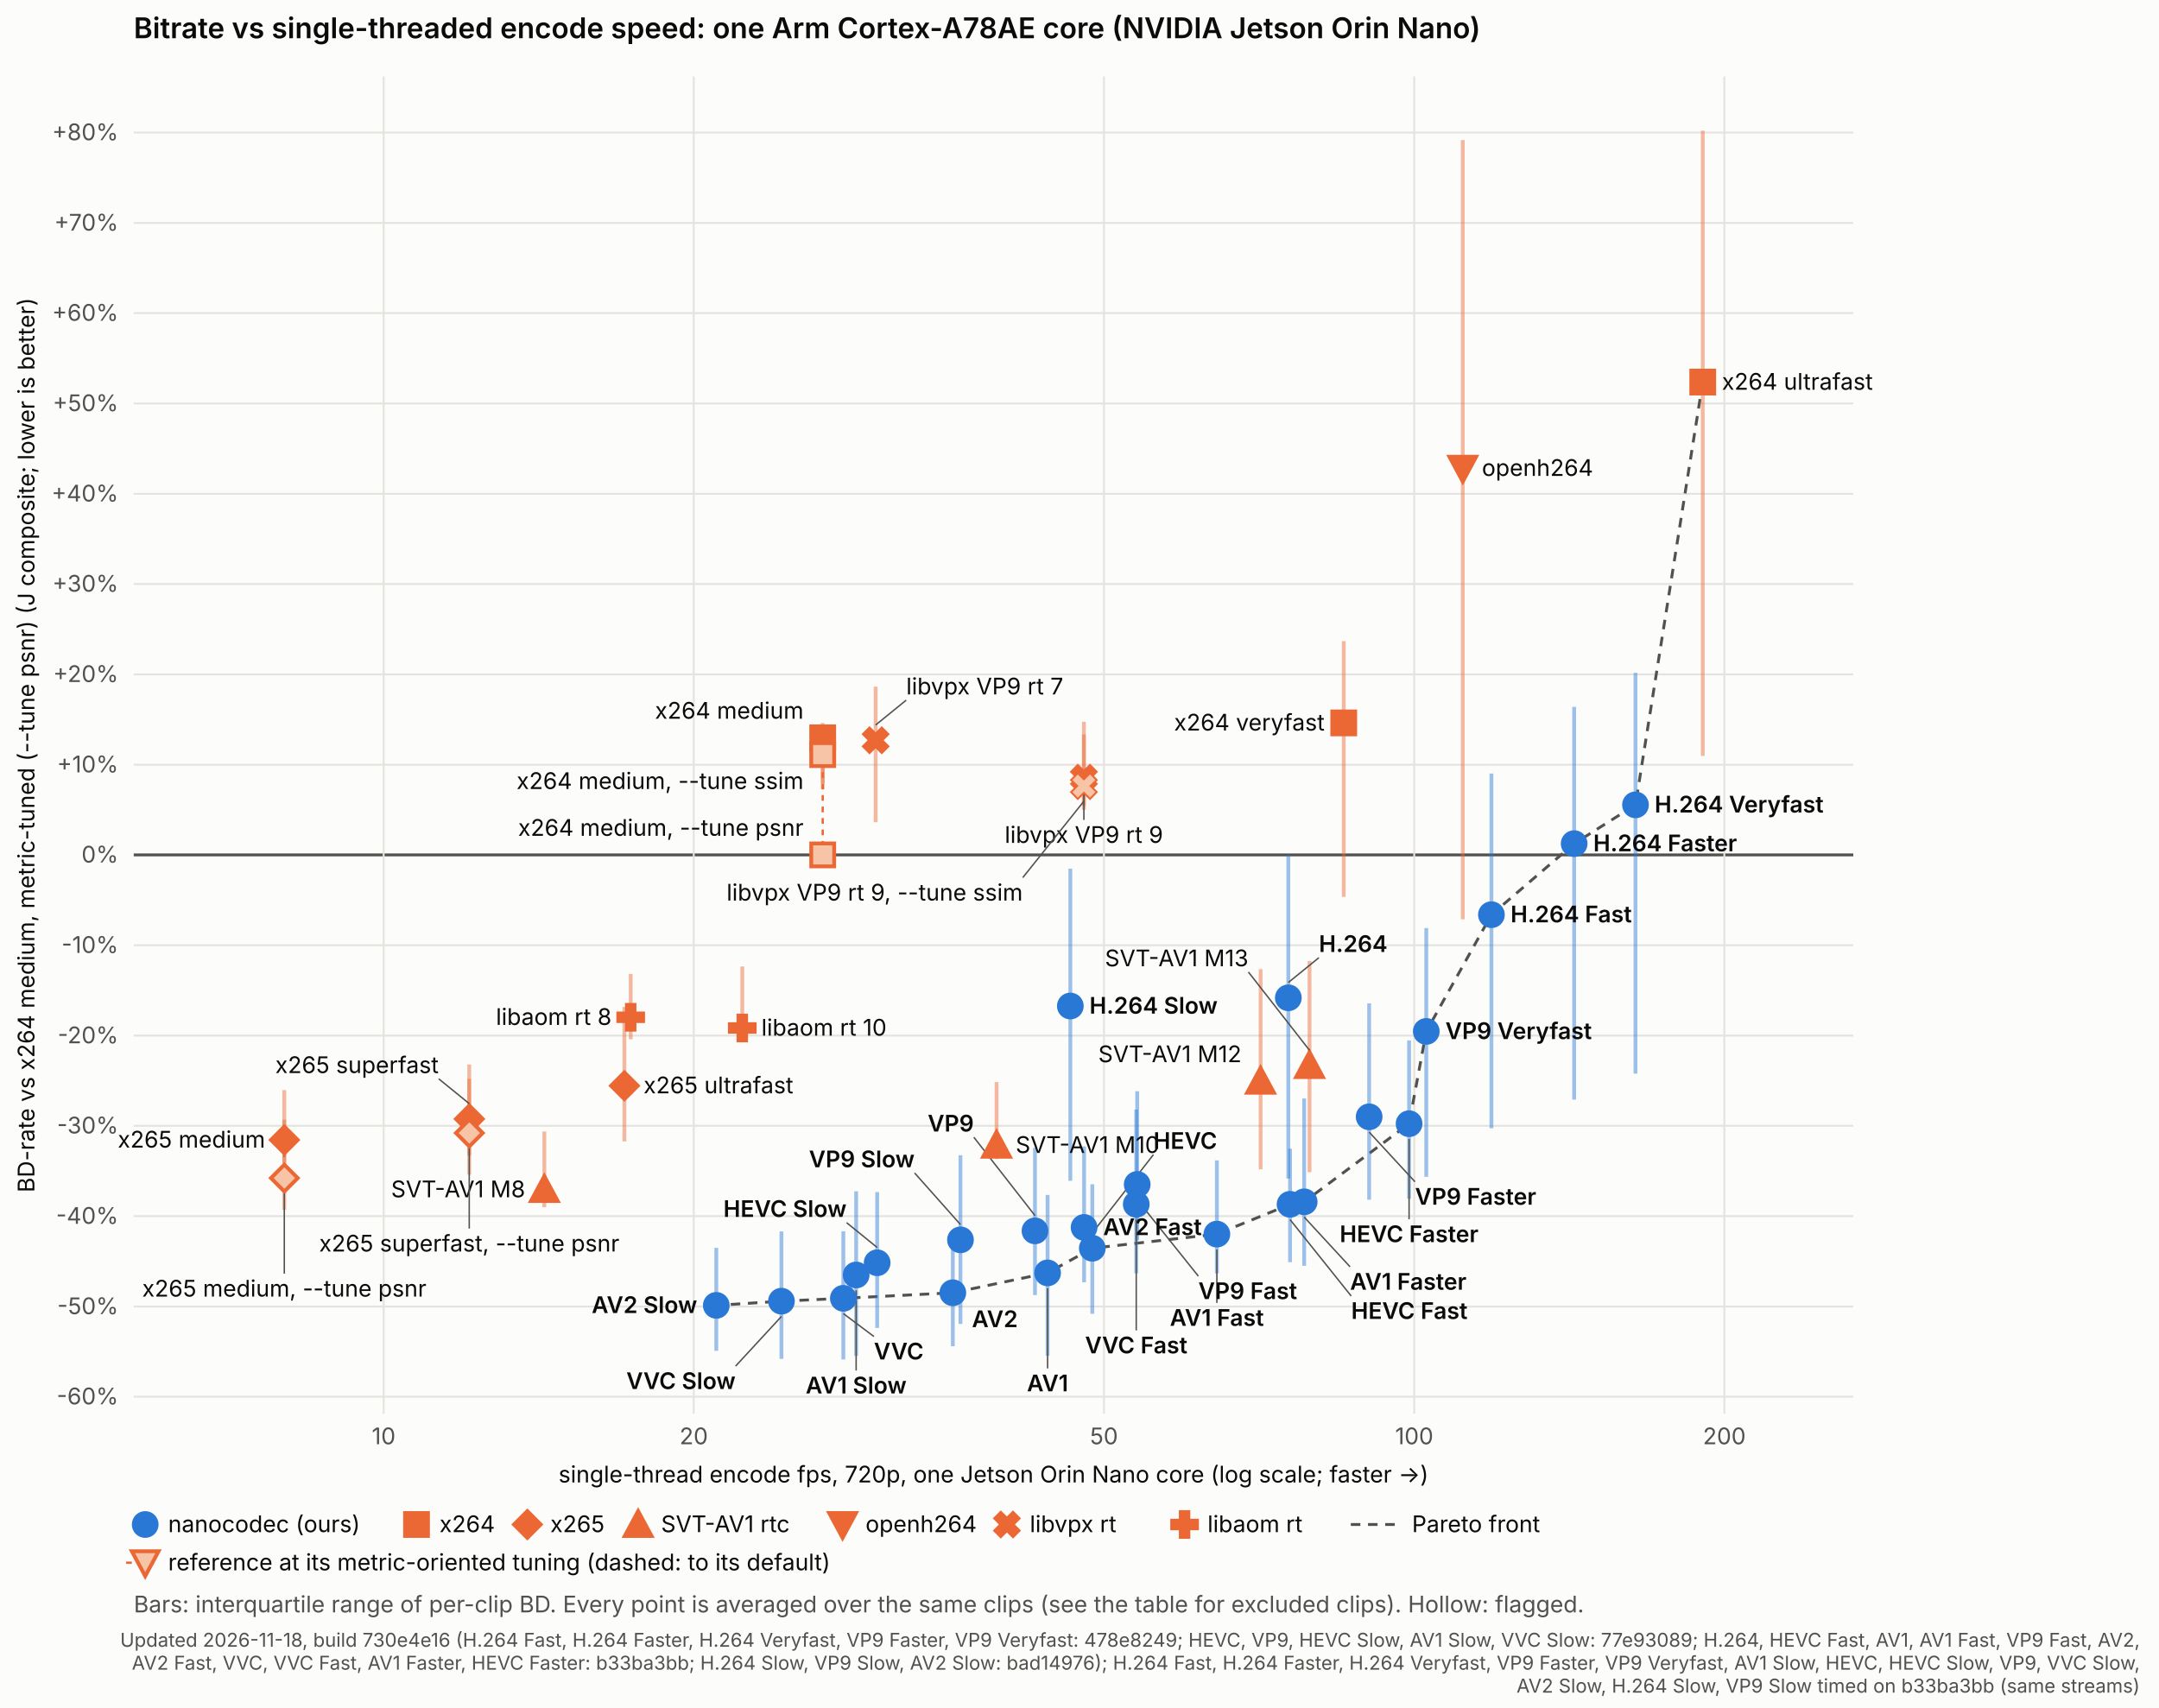
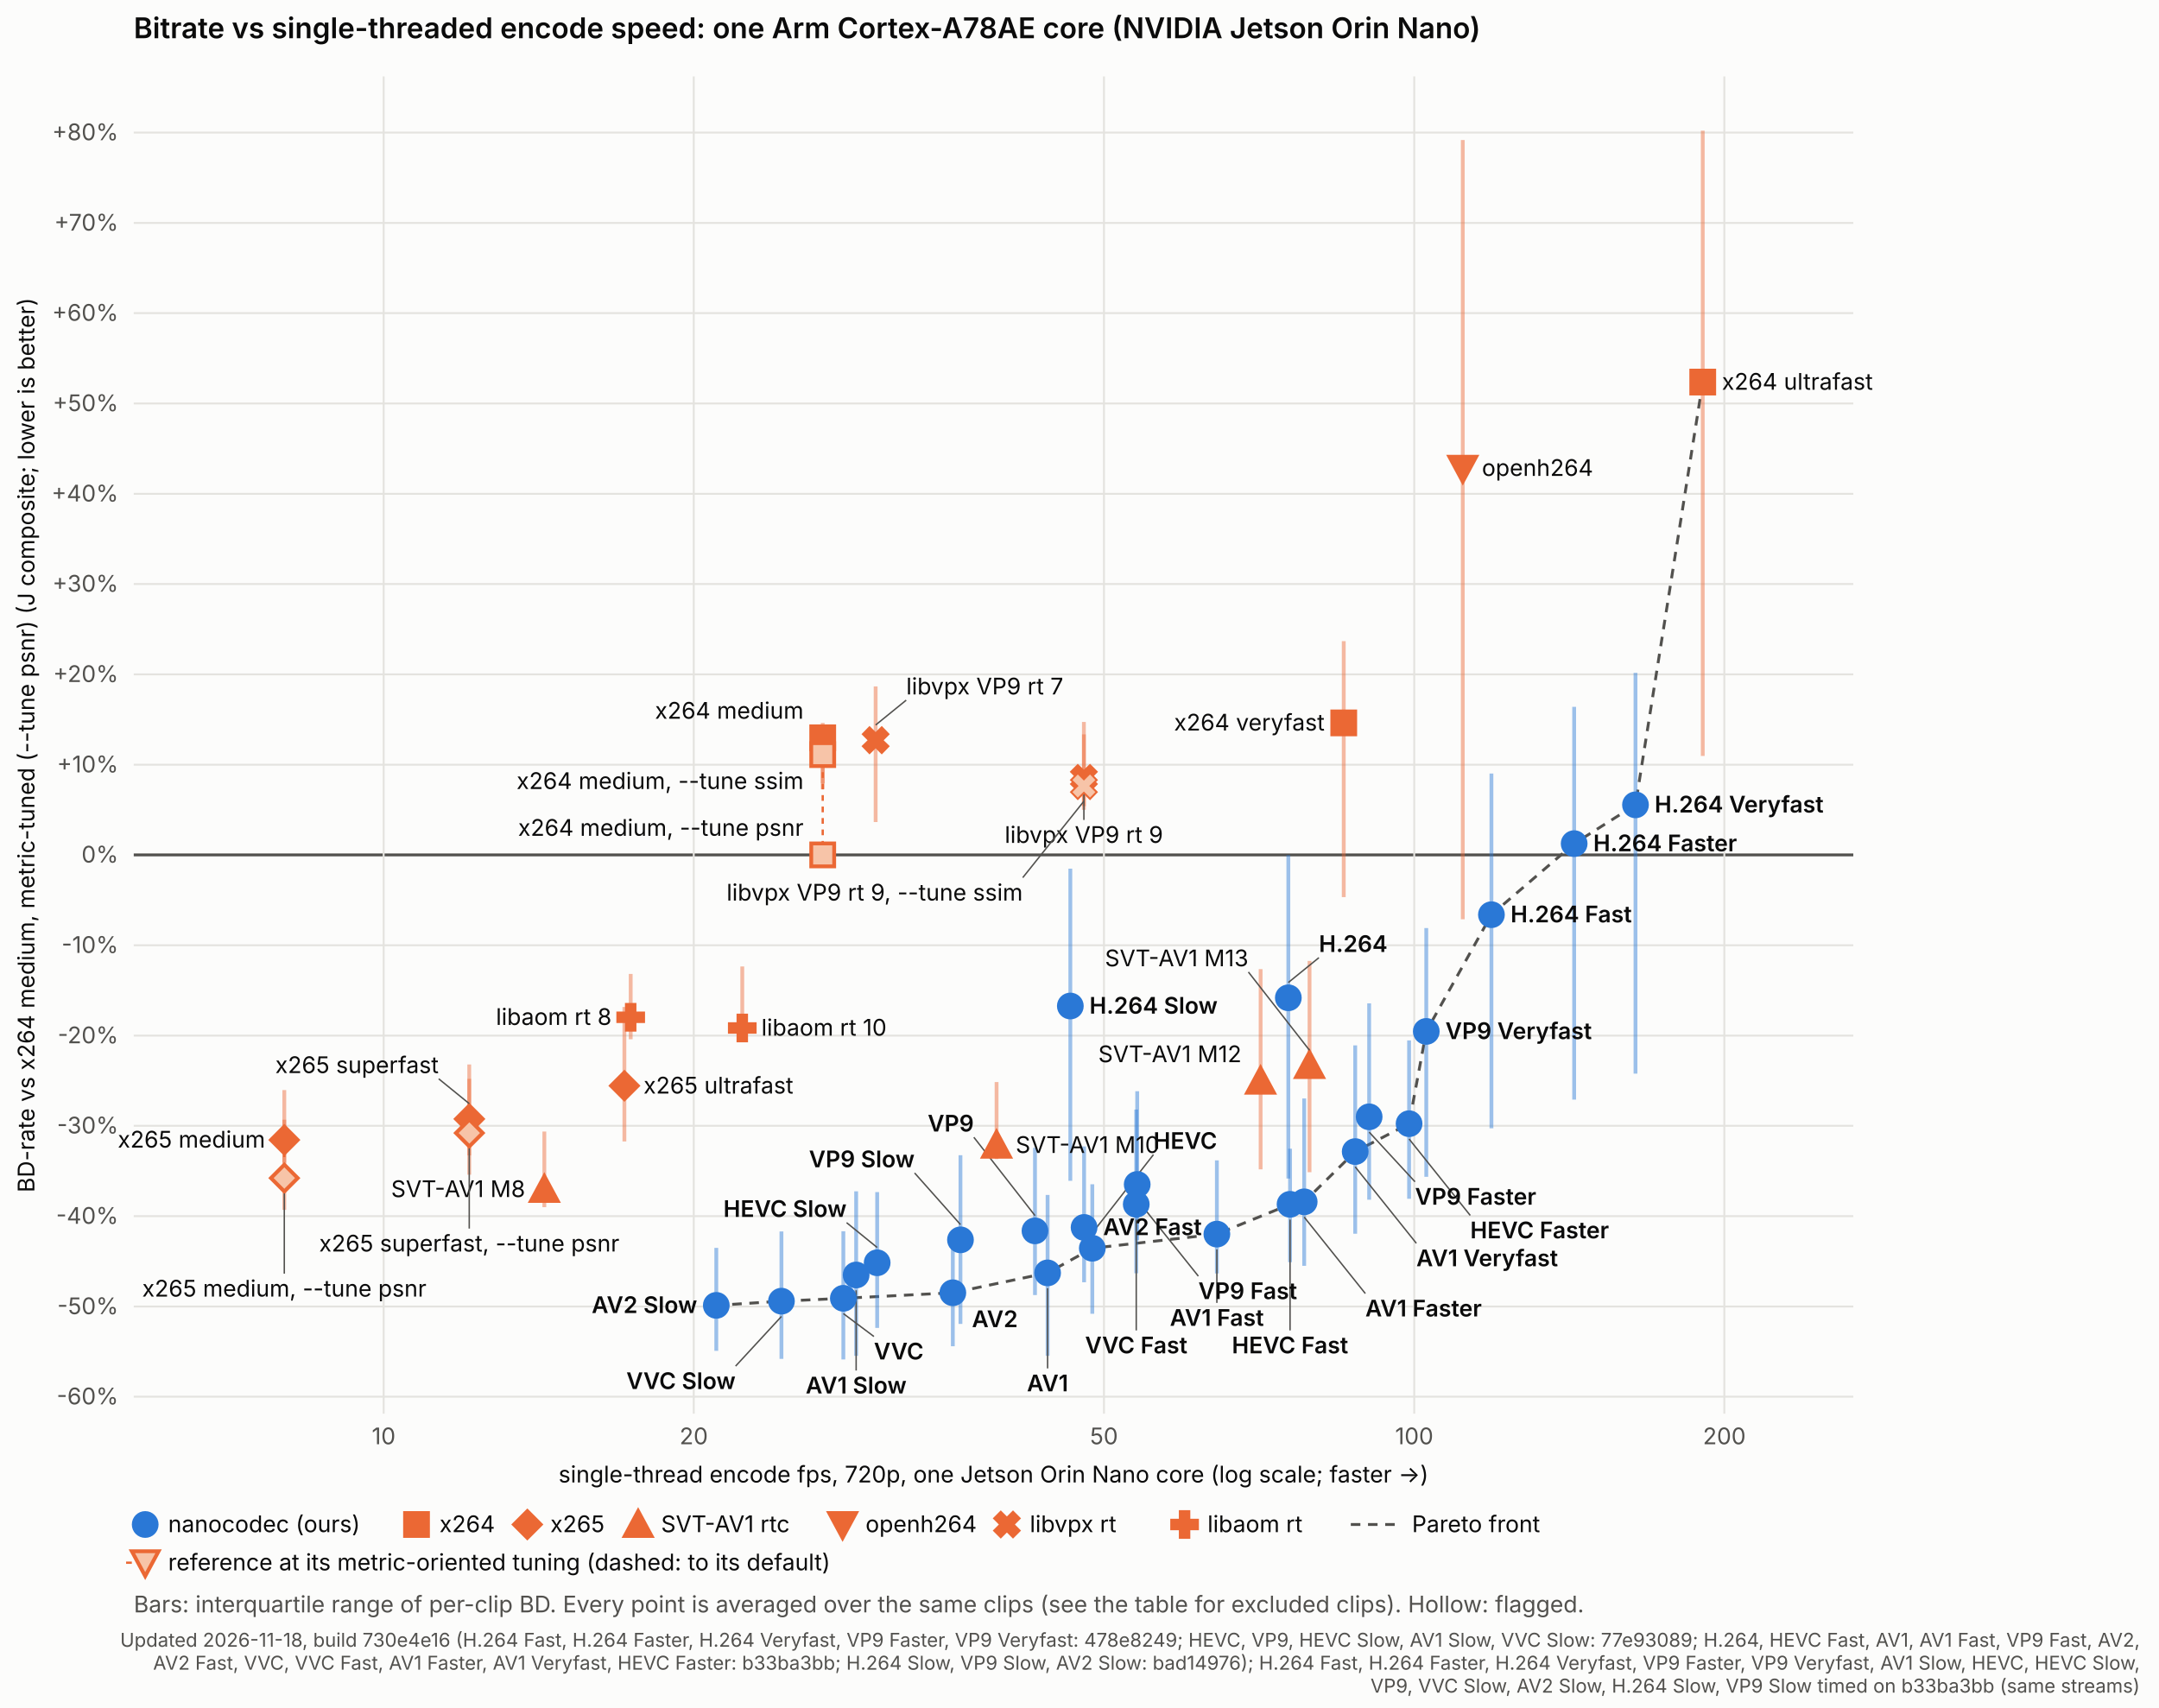
<svg xmlns="http://www.w3.org/2000/svg" viewBox="0 0 1130 894" width="1130" height="894" font-family="system-ui, -apple-system, Segoe UI, sans-serif" font-size="12">
  <rect width="1130" height="894" fill="#fcfcfb" />
  <text x="70" y="20" font-size="15" font-weight="600" fill="#0b0b0b">Bitrate vs single-threaded encode speed: one Arm Cortex-A78AE core (NVIDIA Jetson Orin Nano)</text>
  <text x="70" y="35" fill="#52514e" />
  <line x1="70" x2="970" y1="731.1" y2="731.1" stroke="#e4e3df" stroke-width="1" />
  <text x="62" y="735.1" text-anchor="end" fill="#52514e">-60%</text>
  <line x1="70" x2="970" y1="683.9" y2="683.9" stroke="#e4e3df" stroke-width="1" />
  <text x="62" y="687.9" text-anchor="end" fill="#52514e">-50%</text>
  <line x1="70" x2="970" y1="636.6" y2="636.6" stroke="#e4e3df" stroke-width="1" />
  <text x="62" y="640.6" text-anchor="end" fill="#52514e">-40%</text>
  <line x1="70" x2="970" y1="589.3" y2="589.3" stroke="#e4e3df" stroke-width="1" />
  <text x="62" y="593.3" text-anchor="end" fill="#52514e">-30%</text>
  <line x1="70" x2="970" y1="542.1" y2="542.1" stroke="#e4e3df" stroke-width="1" />
  <text x="62" y="546.1" text-anchor="end" fill="#52514e">-20%</text>
  <line x1="70" x2="970" y1="494.8" y2="494.8" stroke="#e4e3df" stroke-width="1" />
  <text x="62" y="498.8" text-anchor="end" fill="#52514e">-10%</text>
  <line x1="70" x2="970" y1="447.5" y2="447.5" stroke="#52514e" stroke-width="1.5" />
  <text x="62" y="451.5" text-anchor="end" fill="#52514e">0%</text>
  <line x1="70" x2="970" y1="400.3" y2="400.3" stroke="#e4e3df" stroke-width="1" />
  <text x="62" y="404.3" text-anchor="end" fill="#52514e">+10%</text>
  <line x1="70" x2="970" y1="353.0" y2="353.0" stroke="#e4e3df" stroke-width="1" />
  <text x="62" y="357.0" text-anchor="end" fill="#52514e">+20%</text>
  <line x1="70" x2="970" y1="305.7" y2="305.7" stroke="#e4e3df" stroke-width="1" />
  <text x="62" y="309.7" text-anchor="end" fill="#52514e">+30%</text>
  <line x1="70" x2="970" y1="258.5" y2="258.5" stroke="#e4e3df" stroke-width="1" />
  <text x="62" y="262.5" text-anchor="end" fill="#52514e">+40%</text>
  <line x1="70" x2="970" y1="211.2" y2="211.2" stroke="#e4e3df" stroke-width="1" />
  <text x="62" y="215.2" text-anchor="end" fill="#52514e">+50%</text>
  <line x1="70" x2="970" y1="163.9" y2="163.9" stroke="#e4e3df" stroke-width="1" />
  <text x="62" y="167.9" text-anchor="end" fill="#52514e">+60%</text>
  <line x1="70" x2="970" y1="116.7" y2="116.7" stroke="#e4e3df" stroke-width="1" />
  <text x="62" y="120.7" text-anchor="end" fill="#52514e">+70%</text>
  <line x1="70" x2="970" y1="69.4" y2="69.4" stroke="#e4e3df" stroke-width="1" />
  <text x="62" y="73.4" text-anchor="end" fill="#52514e">+80%</text>
  <line x1="200.8" x2="200.8" y1="40" y2="740" stroke="#e4e3df" />
  <text x="200.8" y="756" text-anchor="middle" fill="#52514e">10</text>
  <line x1="363.1" x2="363.1" y1="40" y2="740" stroke="#e4e3df" />
  <text x="363.1" y="756" text-anchor="middle" fill="#52514e">20</text>
  <line x1="577.8" x2="577.8" y1="40" y2="740" stroke="#e4e3df" />
  <text x="577.8" y="756" text-anchor="middle" fill="#52514e">50</text>
  <line x1="740.2" x2="740.2" y1="40" y2="740" stroke="#e4e3df" />
  <text x="740.2" y="756" text-anchor="middle" fill="#52514e">100</text>
  <line x1="902.5" x2="902.5" y1="40" y2="740" stroke="#e4e3df" />
  <text x="902.5" y="756" text-anchor="middle" fill="#52514e">200</text>
  <text x="520.0" y="776" text-anchor="middle" fill="#0b0b0b">single-thread encode fps, 720p, one Jetson Orin Nano core (log scale; faster →)</text>
  <text transform="translate(18,390.0) rotate(-90)" text-anchor="middle" fill="#0b0b0b">BD-rate vs x264 medium, metric-tuned (--tune psnr) (J composite; lower is better)</text>
-   <polyline points="891.2,200.0 856.0,421.3 823.9,441.6 780.6,478.8 746.5,539.9 737.5,588.2 682.6,629.1 675.2,630.4 636.9,646.0 571.7,653.4 548.3,666.3 498.7,676.7 441.4,679.6 409.0,681.1 374.9,683.3" fill="none" stroke="#52514e" stroke-width="1.5" stroke-dasharray="5 4" />
+   <polyline points="891.2,200.0 856.0,421.3 823.9,441.6 780.6,478.8 746.5,539.9 737.5,588.2 709.3,602.8 682.6,629.1 675.2,630.4 636.9,646.0 571.7,653.4 548.3,666.3 498.7,676.7 441.4,679.6 409.0,681.1 374.9,683.3" fill="none" stroke="#52514e" stroke-width="1.5" stroke-dasharray="5 4" />
  <line x1="430.6" y1="386.2" x2="430.6" y2="447.5" stroke="#eb6834" stroke-width="1.2" stroke-dasharray="3 3" />
  <line x1="430.6" y1="386.2" x2="430.6" y2="395.0" stroke="#eb6834" stroke-width="1.2" stroke-dasharray="3 3" />
  <line x1="245.6" y1="585.7" x2="245.6" y2="593.1" stroke="#eb6834" stroke-width="1.2" stroke-dasharray="3 3" />
  <line x1="148.8" y1="596.7" x2="148.8" y2="616.7" stroke="#eb6834" stroke-width="1.2" stroke-dasharray="3 3" />
  <line x1="567.3" y1="407.2" x2="567.3" y2="411.4" stroke="#eb6834" stroke-width="1.2" stroke-dasharray="3 3" />
  <line x1="430.6" x2="430.6" y1="447.5" y2="447.5" stroke="#eb6834" stroke-opacity="0.45" stroke-width="2" />
  <line x1="430.6" x2="430.6" y1="410.0" y2="388.7" stroke="#eb6834" stroke-opacity="0.45" stroke-width="2" />
  <line x1="560.2" x2="560.2" y1="618.1" y2="454.7" stroke="#2a78d6" stroke-opacity="0.45" stroke-width="2" />
  <line x1="674.3" x2="674.3" y1="616.9" y2="447.6" stroke="#2a78d6" stroke-opacity="0.45" stroke-width="2" />
  <line x1="780.6" x2="780.6" y1="590.6" y2="404.9" stroke="#2a78d6" stroke-opacity="0.45" stroke-width="2" />
  <line x1="823.9" x2="823.9" y1="575.6" y2="370.0" stroke="#2a78d6" stroke-opacity="0.45" stroke-width="2" />
  <line x1="856.0" x2="856.0" y1="562.0" y2="352.2" stroke="#2a78d6" stroke-opacity="0.45" stroke-width="2" />
  <line x1="459.1" x2="459.1" y1="695.1" y2="624.0" stroke="#2a78d6" stroke-opacity="0.45" stroke-width="2" />
  <line x1="571.7" x2="571.7" y1="687.7" y2="619.9" stroke="#2a78d6" stroke-opacity="0.45" stroke-width="2" />
  <line x1="675.2" x2="675.2" y1="660.7" y2="601.3" stroke="#2a78d6" stroke-opacity="0.45" stroke-width="2" />
  <line x1="737.5" x2="737.5" y1="627.5" y2="544.6" stroke="#2a78d6" stroke-opacity="0.45" stroke-width="2" />
  <line x1="448.1" x2="448.1" y1="709.7" y2="623.6" stroke="#2a78d6" stroke-opacity="0.45" stroke-width="2" />
  <line x1="548.3" x2="548.3" y1="709.7" y2="625.5" stroke="#2a78d6" stroke-opacity="0.45" stroke-width="2" />
  <line x1="636.9" x2="636.9" y1="666.6" y2="607.4" stroke="#2a78d6" stroke-opacity="0.45" stroke-width="2" />
  <line x1="682.6" x2="682.6" y1="662.6" y2="575.0" stroke="#2a78d6" stroke-opacity="0.45" stroke-width="2" />
+   <line x1="709.3" x2="709.3" y1="645.8" y2="547.2" stroke="#2a78d6" stroke-opacity="0.45" stroke-width="2" />
  <line x1="502.7" x2="502.7" y1="693.0" y2="604.7" stroke="#2a78d6" stroke-opacity="0.45" stroke-width="2" />
  <line x1="541.7" x2="541.7" y1="677.9" y2="600.8" stroke="#2a78d6" stroke-opacity="0.45" stroke-width="2" />
  <line x1="595.2" x2="595.2" y1="649.2" y2="571.2" stroke="#2a78d6" stroke-opacity="0.45" stroke-width="2" />
  <line x1="716.6" x2="716.6" y1="628.0" y2="525.2" stroke="#2a78d6" stroke-opacity="0.45" stroke-width="2" />
  <line x1="746.5" x2="746.5" y1="616.0" y2="485.8" stroke="#2a78d6" stroke-opacity="0.45" stroke-width="2" />
  <line x1="374.9" x2="374.9" y1="707.1" y2="653.2" stroke="#2a78d6" stroke-opacity="0.45" stroke-width="2" />
  <line x1="498.7" x2="498.7" y1="704.7" y2="644.6" stroke="#2a78d6" stroke-opacity="0.45" stroke-width="2" />
  <line x1="567.4" x2="567.4" y1="671.2" y2="600.1" stroke="#2a78d6" stroke-opacity="0.45" stroke-width="2" />
  <line x1="409.0" x2="409.0" y1="711.3" y2="644.6" stroke="#2a78d6" stroke-opacity="0.45" stroke-width="2" />
  <line x1="441.4" x2="441.4" y1="711.6" y2="644.5" stroke="#2a78d6" stroke-opacity="0.45" stroke-width="2" />
  <line x1="594.7" x2="594.7" y1="666.5" y2="580.8" stroke="#2a78d6" stroke-opacity="0.45" stroke-width="2" />
  <line x1="765.6" x2="765.6" y1="481.2" y2="73.3" stroke="#eb6834" stroke-opacity="0.45" stroke-width="2" />
  <line x1="891.2" x2="891.2" y1="395.7" y2="68.4" stroke="#eb6834" stroke-opacity="0.45" stroke-width="2" />
-   <line x1="703.3" x2="703.3" y1="469.5" y2="335.6" stroke="#eb6834" stroke-opacity="0.45" stroke-width="2" />
+   <line x1="703.3" x2="703.3" y1="469.6" y2="335.6" stroke="#eb6834" stroke-opacity="0.45" stroke-width="2" />
  <line x1="326.8" x2="326.8" y1="597.5" y2="527.1" stroke="#eb6834" stroke-opacity="0.45" stroke-width="2" />
-   <line x1="245.6" x2="245.6" y1="604.9" y2="557.2" stroke="#eb6834" stroke-opacity="0.45" stroke-width="2" />
+   <line x1="245.6" x2="245.6" y1="604.8" y2="557.2" stroke="#eb6834" stroke-opacity="0.45" stroke-width="2" />
  <line x1="148.8" x2="148.8" y1="608.6" y2="570.6" stroke="#eb6834" stroke-opacity="0.45" stroke-width="2" />
  <line x1="284.9" x2="284.9" y1="631.9" y2="592.3" stroke="#eb6834" stroke-opacity="0.45" stroke-width="2" />
  <line x1="521.6" x2="521.6" y1="606.7" y2="566.4" stroke="#eb6834" stroke-opacity="0.45" stroke-width="2" />
  <line x1="659.8" x2="659.8" y1="612.1" y2="507.3" stroke="#eb6834" stroke-opacity="0.45" stroke-width="2" />
  <line x1="685.4" x2="685.4" y1="613.6" y2="503.0" stroke="#eb6834" stroke-opacity="0.45" stroke-width="2" />
-   <line x1="458.3" x2="458.3" y1="430.4" y2="359.4" stroke="#eb6834" stroke-opacity="0.45" stroke-width="2" />
-   <line x1="567.3" x2="567.3" y1="422.0" y2="377.8" stroke="#eb6834" stroke-opacity="0.45" stroke-width="2" />
+   <line x1="458.3" x2="458.3" y1="430.3" y2="359.3" stroke="#eb6834" stroke-opacity="0.45" stroke-width="2" />
+   <line x1="567.3" x2="567.3" y1="422.0" y2="377.9" stroke="#eb6834" stroke-opacity="0.45" stroke-width="2" />
  <line x1="330.1" x2="330.1" y1="544.0" y2="509.8" stroke="#eb6834" stroke-opacity="0.45" stroke-width="2" />
  <line x1="388.5" x2="388.5" y1="535.6" y2="505.9" stroke="#eb6834" stroke-opacity="0.45" stroke-width="2" />
  <line x1="430.6" x2="430.6" y1="413.1" y2="378.4" stroke="#eb6834" stroke-opacity="0.45" stroke-width="2" />
  <line x1="245.6" x2="245.6" y1="614.9" y2="564.7" stroke="#eb6834" stroke-opacity="0.45" stroke-width="2" />
  <line x1="148.8" x2="148.8" y1="633.3" y2="586.1" stroke="#eb6834" stroke-opacity="0.45" stroke-width="2" />
  <line x1="567.3" x2="567.3" y1="423.9" y2="384.4" stroke="#eb6834" stroke-opacity="0.45" stroke-width="2" />
  <g>
    <rect x="424.6" y="441.5" width="12" height="12" fill="#f7c4a8" stroke="#eb6834" stroke-width="2" />
  </g>
  <text x="420.6" y="437.5" text-anchor="end" fill="#0b0b0b">x264 medium, --tune psnr</text>
  <g>
    <rect x="424.6" y="380.2" width="12" height="12" fill="#eb6834" stroke="#eb6834" stroke-width="2" />
  </g>
  <text x="420.6" y="376.2" text-anchor="end" fill="#0b0b0b">x264 medium</text>
  <g>
    <circle cx="560.2" cy="526.6" r="6" fill="#2a78d6" stroke="#2a78d6" stroke-width="2" />
  </g>
  <text x="570.2" y="530.6" text-anchor="start" fill="#0b0b0b" font-weight="600">H.264 Slow</text>
  <g>
    <circle cx="674.3" cy="522.3" r="6" fill="#2a78d6" stroke="#2a78d6" stroke-width="2" />
  </g>
  <line x1="674.3" y1="514.3" x2="690.3" y2="501.3" stroke="#52514e" stroke-width="0.75" />
  <text x="690.3" y="498.3" text-anchor="start" fill="#0b0b0b" font-weight="600">H.264</text>
  <g>
    <circle cx="780.6" cy="478.8" r="6" fill="#2a78d6" stroke="#2a78d6" stroke-width="2" />
  </g>
  <text x="790.6" y="482.8" text-anchor="start" fill="#0b0b0b" font-weight="600">H.264 Fast</text>
  <g>
    <circle cx="823.9" cy="441.6" r="6" fill="#2a78d6" stroke="#2a78d6" stroke-width="2" />
  </g>
  <text x="833.9" y="445.6" text-anchor="start" fill="#0b0b0b" font-weight="600">H.264 Faster</text>
  <g>
    <circle cx="856.0" cy="421.3" r="6" fill="#2a78d6" stroke="#2a78d6" stroke-width="2" />
  </g>
  <text x="866.0" y="425.3" text-anchor="start" fill="#0b0b0b" font-weight="600">H.264 Veryfast</text>
  <g>
    <circle cx="459.1" cy="661.0" r="6" fill="#2a78d6" stroke="#2a78d6" stroke-width="2" />
  </g>
  <line x1="459.1" y1="653.0" x2="443.1" y2="640.0" stroke="#52514e" stroke-width="0.75" />
  <text x="443.1" y="637.0" text-anchor="end" fill="#0b0b0b" font-weight="600">HEVC Slow</text>
  <g>
    <circle cx="571.7" cy="653.4" r="6" fill="#2a78d6" stroke="#2a78d6" stroke-width="2" />
  </g>
  <line x1="571.7" y1="645.4" x2="603.7" y2="604.4" stroke="#52514e" stroke-width="0.75" />
  <text x="603.7" y="601.4" text-anchor="start" fill="#0b0b0b" font-weight="600">HEVC</text>
  <g>
    <circle cx="675.2" cy="630.4" r="6" fill="#2a78d6" stroke="#2a78d6" stroke-width="2" />
  </g>
-   <line x1="675.2" y1="638.4" x2="707.2" y2="678.4" stroke="#52514e" stroke-width="0.75" />
-   <text x="707.2" y="690.4" text-anchor="start" fill="#0b0b0b" font-weight="600">HEVC Fast</text>
+   <line x1="675.2" y1="638.4" x2="675.2" y2="696.4" stroke="#52514e" stroke-width="0.75" />
+   <text x="675.2" y="708.4" text-anchor="middle" fill="#0b0b0b" font-weight="600">HEVC Fast</text>
  <g>
    <circle cx="737.5" cy="588.2" r="6" fill="#2a78d6" stroke="#2a78d6" stroke-width="2" />
  </g>
-   <line x1="737.5" y1="596.2" x2="737.5" y2="638.2" stroke="#52514e" stroke-width="0.75" />
-   <text x="737.5" y="650.2" text-anchor="middle" fill="#0b0b0b" font-weight="600">HEVC Faster</text>
+   <line x1="737.5" y1="596.2" x2="769.5" y2="636.2" stroke="#52514e" stroke-width="0.75" />
+   <text x="769.5" y="648.2" text-anchor="start" fill="#0b0b0b" font-weight="600">HEVC Faster</text>
  <g>
    <circle cx="448.1" cy="667.4" r="6" fill="#2a78d6" stroke="#2a78d6" stroke-width="2" />
  </g>
  <line x1="448.1" y1="675.4" x2="448.1" y2="717.4" stroke="#52514e" stroke-width="0.75" />
  <text x="448.1" y="729.4" text-anchor="middle" fill="#0b0b0b" font-weight="600">AV1 Slow</text>
  <g>
    <circle cx="548.3" cy="666.3" r="6" fill="#2a78d6" stroke="#2a78d6" stroke-width="2" />
  </g>
  <line x1="548.3" y1="674.3" x2="548.3" y2="716.3" stroke="#52514e" stroke-width="0.75" />
  <text x="548.3" y="728.3" text-anchor="middle" fill="#0b0b0b" font-weight="600">AV1</text>
  <g>
    <circle cx="636.9" cy="646.0" r="6" fill="#2a78d6" stroke="#2a78d6" stroke-width="2" />
  </g>
  <line x1="636.9" y1="654.0" x2="636.9" y2="682.0" stroke="#52514e" stroke-width="0.75" />
  <text x="636.9" y="694.0" text-anchor="middle" fill="#0b0b0b" font-weight="600">AV1 Fast</text>
  <g>
    <circle cx="682.6" cy="629.1" r="6" fill="#2a78d6" stroke="#2a78d6" stroke-width="2" />
  </g>
-   <line x1="682.6" y1="637.1" x2="706.6" y2="663.1" stroke="#52514e" stroke-width="0.75" />
-   <text x="706.6" y="675.1" text-anchor="start" fill="#0b0b0b" font-weight="600">AV1 Faster</text>
+   <line x1="682.6" y1="637.1" x2="714.6" y2="677.1" stroke="#52514e" stroke-width="0.75" />
+   <text x="714.6" y="689.1" text-anchor="start" fill="#0b0b0b" font-weight="600">AV1 Faster</text>
+   <g>
+     <circle cx="709.3" cy="602.8" r="6" fill="#2a78d6" stroke="#2a78d6" stroke-width="2" />
+   </g>
+   <line x1="709.3" y1="610.8" x2="741.3" y2="650.8" stroke="#52514e" stroke-width="0.75" />
+   <text x="741.3" y="662.8" text-anchor="start" fill="#0b0b0b" font-weight="600">AV1 Veryfast</text>
  <g>
    <circle cx="502.7" cy="649.0" r="6" fill="#2a78d6" stroke="#2a78d6" stroke-width="2" />
  </g>
  <line x1="502.7" y1="641.0" x2="478.7" y2="614.0" stroke="#52514e" stroke-width="0.75" />
  <text x="478.7" y="611.0" text-anchor="end" fill="#0b0b0b" font-weight="600">VP9 Slow</text>
  <g>
    <circle cx="541.7" cy="644.3" r="6" fill="#2a78d6" stroke="#2a78d6" stroke-width="2" />
  </g>
  <line x1="541.7" y1="636.3" x2="509.7" y2="595.3" stroke="#52514e" stroke-width="0.75" />
  <text x="509.7" y="592.3" text-anchor="end" fill="#0b0b0b" font-weight="600">VP9</text>
  <g>
    <circle cx="595.2" cy="620.0" r="6" fill="#2a78d6" stroke="#2a78d6" stroke-width="2" />
  </g>
  <line x1="595.2" y1="628.0" x2="627.2" y2="668.0" stroke="#52514e" stroke-width="0.75" />
  <text x="627.2" y="680.0" text-anchor="start" fill="#0b0b0b" font-weight="600">VP9 Fast</text>
  <g>
    <circle cx="716.6" cy="584.6" r="6" fill="#2a78d6" stroke="#2a78d6" stroke-width="2" />
  </g>
  <line x1="716.6" y1="592.6" x2="740.6" y2="618.6" stroke="#52514e" stroke-width="0.75" />
  <text x="740.6" y="630.6" text-anchor="start" fill="#0b0b0b" font-weight="600">VP9 Faster</text>
  <g>
    <circle cx="746.5" cy="539.9" r="6" fill="#2a78d6" stroke="#2a78d6" stroke-width="2" />
  </g>
  <text x="756.5" y="543.9" text-anchor="start" fill="#0b0b0b" font-weight="600">VP9 Veryfast</text>
  <g>
    <circle cx="374.9" cy="683.3" r="6" fill="#2a78d6" stroke="#2a78d6" stroke-width="2" />
  </g>
  <text x="364.9" y="687.3" text-anchor="end" fill="#0b0b0b" font-weight="600">AV2 Slow</text>
  <g>
    <circle cx="498.7" cy="676.7" r="6" fill="#2a78d6" stroke="#2a78d6" stroke-width="2" />
  </g>
  <text x="508.7" y="694.7" text-anchor="start" fill="#0b0b0b" font-weight="600">AV2</text>
  <g>
    <circle cx="567.4" cy="642.5" r="6" fill="#2a78d6" stroke="#2a78d6" stroke-width="2" />
  </g>
  <text x="577.4" y="646.5" text-anchor="start" fill="#0b0b0b" font-weight="600">AV2 Fast</text>
  <g>
    <circle cx="409.0" cy="681.1" r="6" fill="#2a78d6" stroke="#2a78d6" stroke-width="2" />
  </g>
  <line x1="409.0" y1="689.1" x2="385.0" y2="715.1" stroke="#52514e" stroke-width="0.75" />
  <text x="385.0" y="727.1" text-anchor="end" fill="#0b0b0b" font-weight="600">VVC Slow</text>
  <g>
    <circle cx="441.4" cy="679.6" r="6" fill="#2a78d6" stroke="#2a78d6" stroke-width="2" />
  </g>
  <line x1="441.4" y1="687.6" x2="457.4" y2="699.6" stroke="#52514e" stroke-width="0.75" />
  <text x="457.4" y="711.6" text-anchor="start" fill="#0b0b0b" font-weight="600">VVC</text>
  <g>
    <circle cx="594.7" cy="630.4" r="6" fill="#2a78d6" stroke="#2a78d6" stroke-width="2" />
  </g>
  <line x1="594.7" y1="638.4" x2="594.7" y2="696.4" stroke="#52514e" stroke-width="0.75" />
  <text x="594.7" y="708.4" text-anchor="middle" fill="#0b0b0b" font-weight="600">VVC Fast</text>
  <g>
-     <polygon points="765.601,252.073 772.601,239.073 758.601,239.073" fill="#eb6834" stroke="#eb6834" stroke-width="2" />
+     <polygon points="765.601,252.086 772.601,239.086 758.601,239.086" fill="#eb6834" stroke="#eb6834" stroke-width="2" />
  </g>
  <text x="775.6" y="249.1" text-anchor="start" fill="#0b0b0b">openh264</text>
  <g>
    <rect x="885.2" y="194.0" width="12" height="12" fill="#eb6834" stroke="#eb6834" stroke-width="2" />
  </g>
  <text x="901.2" y="204.0" text-anchor="start" fill="#0b0b0b">x264 ultrafast</text>
  <g>
    <rect x="697.3" y="372.4" width="12" height="12" fill="#eb6834" stroke="#eb6834" stroke-width="2" />
  </g>
  <text x="693.3" y="382.4" text-anchor="end" fill="#0b0b0b">x264 veryfast</text>
  <g>
-     <polygon points="326.811,561.35 333.811,568.35 326.811,575.35 319.811,568.35" fill="#eb6834" stroke="#eb6834" stroke-width="2" />
-   </g>
-   <text x="336.8" y="572.3" text-anchor="start" fill="#0b0b0b">x265 ultrafast</text>
-   <g>
-     <polygon points="245.647,578.726 252.647,585.726 245.647,592.726 238.647,585.726" fill="#eb6834" stroke="#eb6834" stroke-width="2" />
+     <polygon points="326.811,561.352 333.811,568.352 326.811,575.352 319.811,568.352" fill="#eb6834" stroke="#eb6834" stroke-width="2" />
+   </g>
+   <text x="336.8" y="572.4" text-anchor="start" fill="#0b0b0b">x265 ultrafast</text>
+   <g>
+     <polygon points="245.647,578.725 252.647,585.725 245.647,592.725 238.647,585.725" fill="#eb6834" stroke="#eb6834" stroke-width="2" />
  </g>
  <line x1="245.6" y1="577.7" x2="229.6" y2="564.7" stroke="#52514e" stroke-width="0.75" />
  <text x="229.6" y="561.7" text-anchor="end" fill="#0b0b0b">x265 superfast</text>
  <g>
    <polygon points="148.821,589.706 155.821,596.706 148.821,603.706 141.821,596.706" fill="#eb6834" stroke="#eb6834" stroke-width="2" />
  </g>
  <text x="138.8" y="600.7" text-anchor="end" fill="#0b0b0b">x265 medium</text>
  <g>
-     <polygon points="284.896,615.674 291.896,628.674 277.896,628.674" fill="#eb6834" stroke="#eb6834" stroke-width="2" />
-   </g>
-   <text x="274.9" y="626.7" text-anchor="end" fill="#0b0b0b">SVT-AV1 M8</text>
-   <g>
-     <polygon points="521.574,592.498 528.574,605.498 514.574,605.498" fill="#eb6834" stroke="#eb6834" stroke-width="2" />
+     <polygon points="284.896,615.641 291.896,628.641 277.896,628.641" fill="#eb6834" stroke="#eb6834" stroke-width="2" />
+   </g>
+   <text x="274.9" y="626.6" text-anchor="end" fill="#0b0b0b">SVT-AV1 M8</text>
+   <g>
+     <polygon points="521.574,592.483 528.574,605.483 514.574,605.483" fill="#eb6834" stroke="#eb6834" stroke-width="2" />
  </g>
  <text x="531.6" y="603.5" text-anchor="start" fill="#0b0b0b">SVT-AV1 M10</text>
  <g>
-     <polygon points="659.751,558.983 666.751,571.983 652.751,571.983" fill="#eb6834" stroke="#eb6834" stroke-width="2" />
+     <polygon points="659.751,558.981 666.751,571.981 652.751,571.981" fill="#eb6834" stroke="#eb6834" stroke-width="2" />
  </g>
  <text x="649.8" y="556.0" text-anchor="end" fill="#0b0b0b">SVT-AV1 M12</text>
  <g>
-     <polygon points="685.389,550.776 692.389,563.776 678.389,563.776" fill="#eb6834" stroke="#eb6834" stroke-width="2" />
+     <polygon points="685.389,550.774 692.389,563.774 678.389,563.774" fill="#eb6834" stroke="#eb6834" stroke-width="2" />
  </g>
  <line x1="685.4" y1="549.8" x2="653.4" y2="508.8" stroke="#52514e" stroke-width="0.75" />
  <text x="653.4" y="505.8" text-anchor="end" fill="#0b0b0b">SVT-AV1 M13</text>
  <g>
-     <polygon points="461.5,380.8 465.0,384.3 461.8,387.5 465.0,390.7 461.5,394.2 458.3,391.0 455.1,394.2 451.6,390.7 454.8,387.5 451.6,384.3 455.1,380.8 458.3,384.0" fill="#eb6834" stroke="#eb6834" stroke-width="1" />
+     <polygon points="461.5,380.7 465.0,384.3 461.8,387.5 465.0,390.6 461.5,394.2 458.3,391.0 455.1,394.2 451.6,390.6 454.8,387.5 451.6,384.3 455.1,380.7 458.3,383.9" fill="#eb6834" stroke="#eb6834" stroke-width="1" />
  </g>
  <line x1="458.3" y1="379.5" x2="474.3" y2="366.5" stroke="#52514e" stroke-width="0.75" />
  <text x="474.3" y="363.5" text-anchor="start" fill="#0b0b0b">libvpx VP9 rt 7</text>
  <g>
-     <polygon points="570.5,400.4 574.0,404.0 570.8,407.2 574.0,410.3 570.5,413.9 567.3,410.7 564.1,413.9 560.6,410.3 563.8,407.2 560.6,404.0 564.1,400.4 567.3,403.6" fill="#eb6834" stroke="#eb6834" stroke-width="1" />
+     <polygon points="570.5,400.5 574.0,404.0 570.8,407.2 574.0,410.4 570.5,413.9 567.3,410.7 564.1,413.9 560.6,410.4 563.8,407.2 560.6,404.0 564.1,400.5 567.3,403.6" fill="#eb6834" stroke="#eb6834" stroke-width="1" />
  </g>
  <line x1="567.3" y1="415.2" x2="567.3" y2="429.2" stroke="#52514e" stroke-width="0.75" />
  <text x="567.3" y="441.2" text-anchor="middle" fill="#0b0b0b">libvpx VP9 rt 9</text>
  <g>
    <polygon points="327.6,525.5 332.6,525.5 332.6,530.0 337.1,530.0 337.1,535.0 332.6,535.0 332.6,539.5 327.6,539.5 327.6,535.0 323.1,535.0 323.1,530.0 327.6,530.0" fill="#eb6834" stroke="#eb6834" stroke-width="1" />
  </g>
  <text x="320.1" y="536.5" text-anchor="end" fill="#0b0b0b">libaom rt 8</text>
  <g>
    <polygon points="386.0,531.1 391.0,531.1 391.0,535.6 395.5,535.6 395.5,540.6 391.0,540.6 391.0,545.1 386.0,545.1 386.0,540.6 381.5,540.6 381.5,535.6 386.0,535.6" fill="#eb6834" stroke="#eb6834" stroke-width="1" />
  </g>
  <text x="398.5" y="542.1" text-anchor="start" fill="#0b0b0b">libaom rt 10</text>
  <g>
    <rect x="424.6" y="389.0" width="12" height="12" fill="#f7c4a8" stroke="#eb6834" stroke-width="2" />
  </g>
  <text x="420.6" y="413.0" text-anchor="end" fill="#0b0b0b">x264 medium, --tune ssim</text>
  <g>
    <polygon points="245.647,586.072 252.647,593.072 245.647,600.072 238.647,593.072" fill="#f7c4a8" stroke="#eb6834" stroke-width="2" />
  </g>
  <line x1="245.6" y1="601.1" x2="245.6" y2="643.1" stroke="#52514e" stroke-width="0.75" />
  <text x="245.6" y="655.1" text-anchor="middle" fill="#0b0b0b">x265 superfast, --tune psnr</text>
  <g>
    <polygon points="148.821,609.662 155.821,616.662 148.821,623.662 141.821,616.662" fill="#f7c4a8" stroke="#eb6834" stroke-width="2" />
  </g>
  <line x1="148.8" y1="624.7" x2="148.8" y2="666.7" stroke="#52514e" stroke-width="0.75" />
  <text x="148.8" y="678.7" text-anchor="middle" fill="#0b0b0b">x265 medium, --tune psnr</text>
  <g>
    <polygon points="570.5,404.7 574.0,408.3 570.8,411.4 574.0,414.6 570.5,418.2 567.3,415.0 564.1,418.2 560.6,414.6 563.8,411.4 560.6,408.3 564.1,404.7 567.3,407.9" fill="#f7c4a8" stroke="#eb6834" stroke-width="1" />
  </g>
  <line x1="567.3" y1="419.4" x2="535.3" y2="459.4" stroke="#52514e" stroke-width="0.75" />
  <text x="535.3" y="471.4" text-anchor="end" fill="#0b0b0b">libvpx VP9 rt 9, --tune ssim</text>
  <circle cx="76.0" cy="798.0" r="6" fill="#2a78d6" stroke="#2a78d6" stroke-width="2" />
  <text x="88" y="802" fill="#0b0b0b">nanocodec (ours)</text>
  <rect x="212.0" y="792.0" width="12" height="12" fill="#eb6834" stroke="#eb6834" stroke-width="2" />
  <text x="230" y="802" fill="#0b0b0b">x264</text>
  <polygon points="276,791 283,798 276,805 269,798" fill="#eb6834" stroke="#eb6834" stroke-width="2" />
  <text x="288" y="802" fill="#0b0b0b">x265</text>
  <polygon points="334,791 341,804 327,804" fill="#eb6834" stroke="#eb6834" stroke-width="2" />
  <text x="346" y="802" fill="#0b0b0b">SVT-AV1 rtc</text>
  <polygon points="441,805 448,792 434,792" fill="#eb6834" stroke="#eb6834" stroke-width="2" />
  <text x="453" y="802" fill="#0b0b0b">openh264</text>
  <polygon points="530.2,791.3 533.7,794.8 530.5,798.0 533.7,801.2 530.2,804.7 527.0,801.5 523.8,804.7 520.3,801.2 523.5,798.0 520.3,794.8 523.8,791.3 527.0,794.5" fill="#eb6834" stroke="#eb6834" stroke-width="1" />
  <text x="539" y="802" fill="#0b0b0b">libvpx rt</text>
  <polygon points="617.5,791.0 622.5,791.0 622.5,795.5 627.0,795.5 627.0,800.5 622.5,800.5 622.5,805.0 617.5,805.0 617.5,800.5 613.0,800.5 613.0,795.5 617.5,795.5" fill="#eb6834" stroke="#eb6834" stroke-width="1" />
  <text x="632" y="802" fill="#0b0b0b">libaom rt</text>
  <line x1="707" x2="733" y1="798" y2="798" stroke="#52514e" stroke-width="1.5" stroke-dasharray="5 4" />
  <text x="739" y="802" fill="#0b0b0b">Pareto front</text>
  <line x1="66" x2="76" y1="818" y2="818" stroke="#eb6834" stroke-width="1.2" stroke-dasharray="3 3" />
  <polygon points="76,825 83,812 69,812" fill="#f7c4a8" stroke="#eb6834" stroke-width="2" />
  <text x="88" y="822" fill="#0b0b0b">reference at its metric-oriented tuning (dashed: to its default)</text>
  <text x="70" y="844" fill="#52514e">Bars: interquartile range of per-clip BD. Every point is averaged over the same clips (see the table for excluded clips). Hollow: flagged.</text>
  <text x="1120" y="862" font-size="10" text-anchor="end" fill="#52514e">Updated 2026-11-18, build 730e4e16 (H.264 Fast, H.264 Faster, H.264 Veryfast, VP9 Faster, VP9 Veryfast: 478e8249; HEVC, VP9, HEVC Slow, AV1 Slow, VVC Slow: 77e93089; H.264, HEVC Fast, AV1, AV1 Fast, VP9 Fast, AV2,</text>
-   <text x="1120" y="874" font-size="10" text-anchor="end" fill="#52514e">AV2 Fast, VVC, VVC Fast, AV1 Faster, HEVC Faster: b33ba3bb; H.264 Slow, VP9 Slow, AV2 Slow: bad14976); H.264 Fast, H.264 Faster, H.264 Veryfast, VP9 Faster, VP9 Veryfast, AV1 Slow, HEVC, HEVC Slow, VP9, VVC Slow,</text>
-   <text x="1120" y="886" font-size="10" text-anchor="end" fill="#52514e">AV2 Slow, H.264 Slow, VP9 Slow timed on b33ba3bb (same streams)</text>
+   <text x="1120" y="874" font-size="10" text-anchor="end" fill="#52514e">AV2 Fast, VVC, VVC Fast, AV1 Faster, AV1 Veryfast, HEVC Faster: b33ba3bb; H.264 Slow, VP9 Slow, AV2 Slow: bad14976); H.264 Fast, H.264 Faster, H.264 Veryfast, VP9 Faster, VP9 Veryfast, AV1 Slow, HEVC, HEVC Slow,</text>
+   <text x="1120" y="886" font-size="10" text-anchor="end" fill="#52514e">VP9, VVC Slow, AV2 Slow, H.264 Slow, VP9 Slow timed on b33ba3bb (same streams)</text>
</svg>
